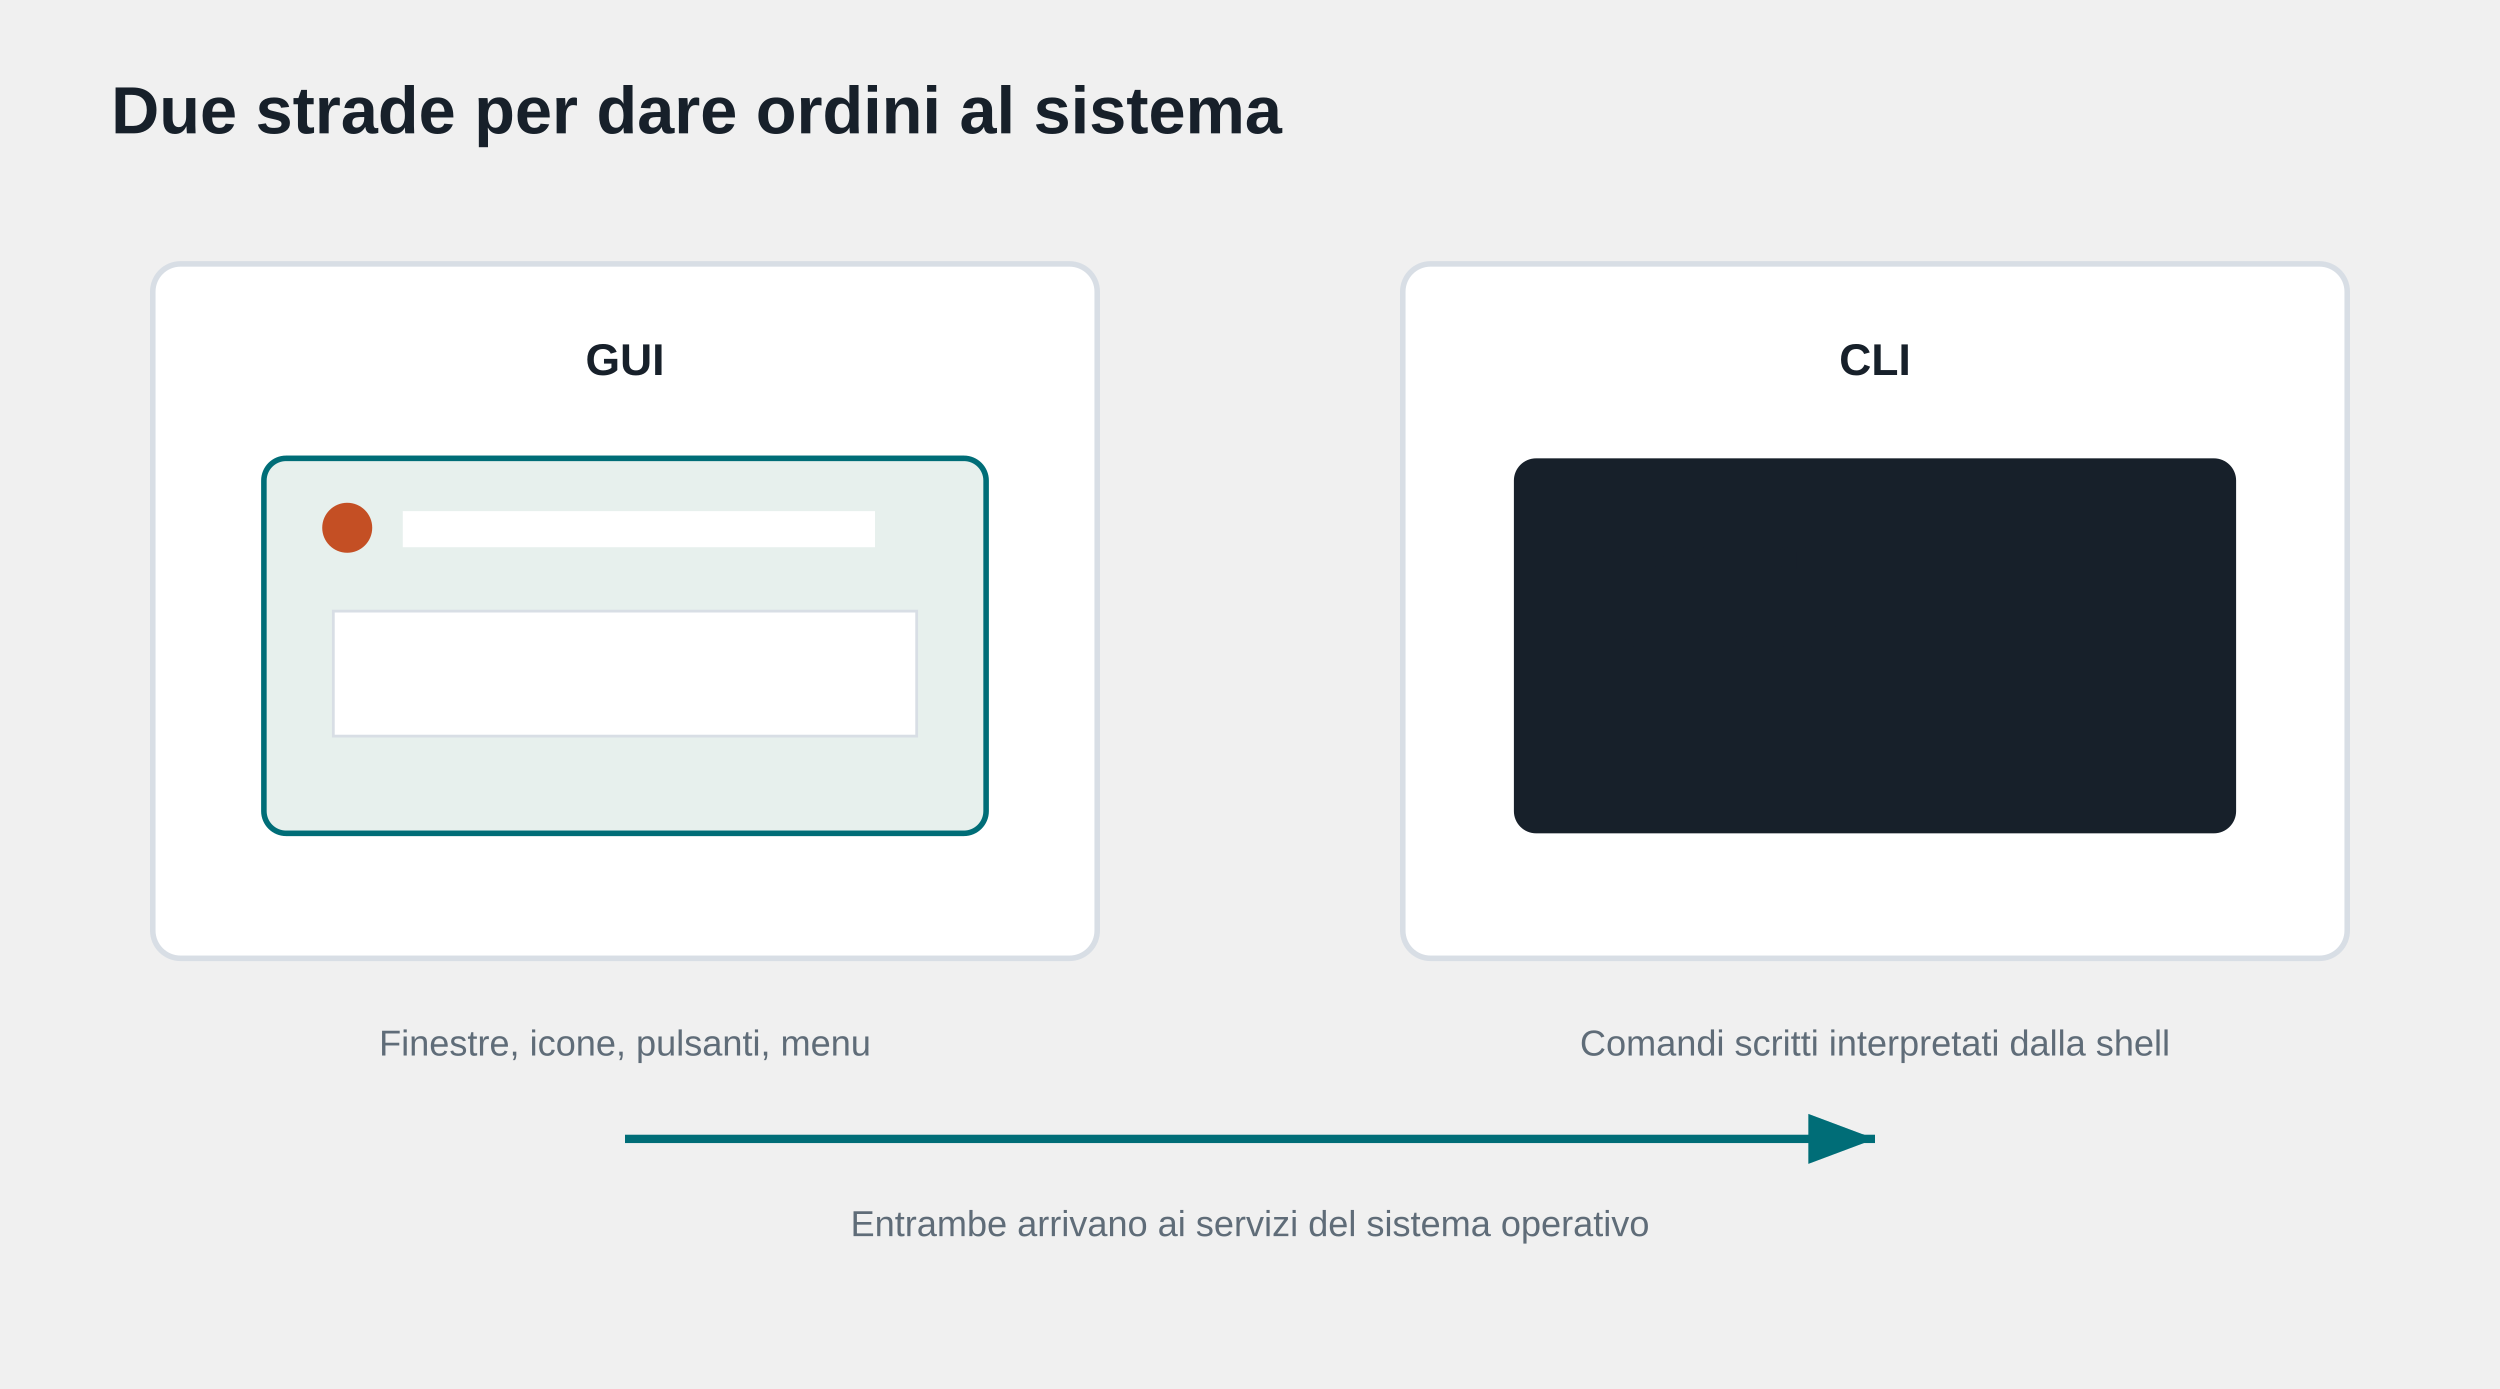
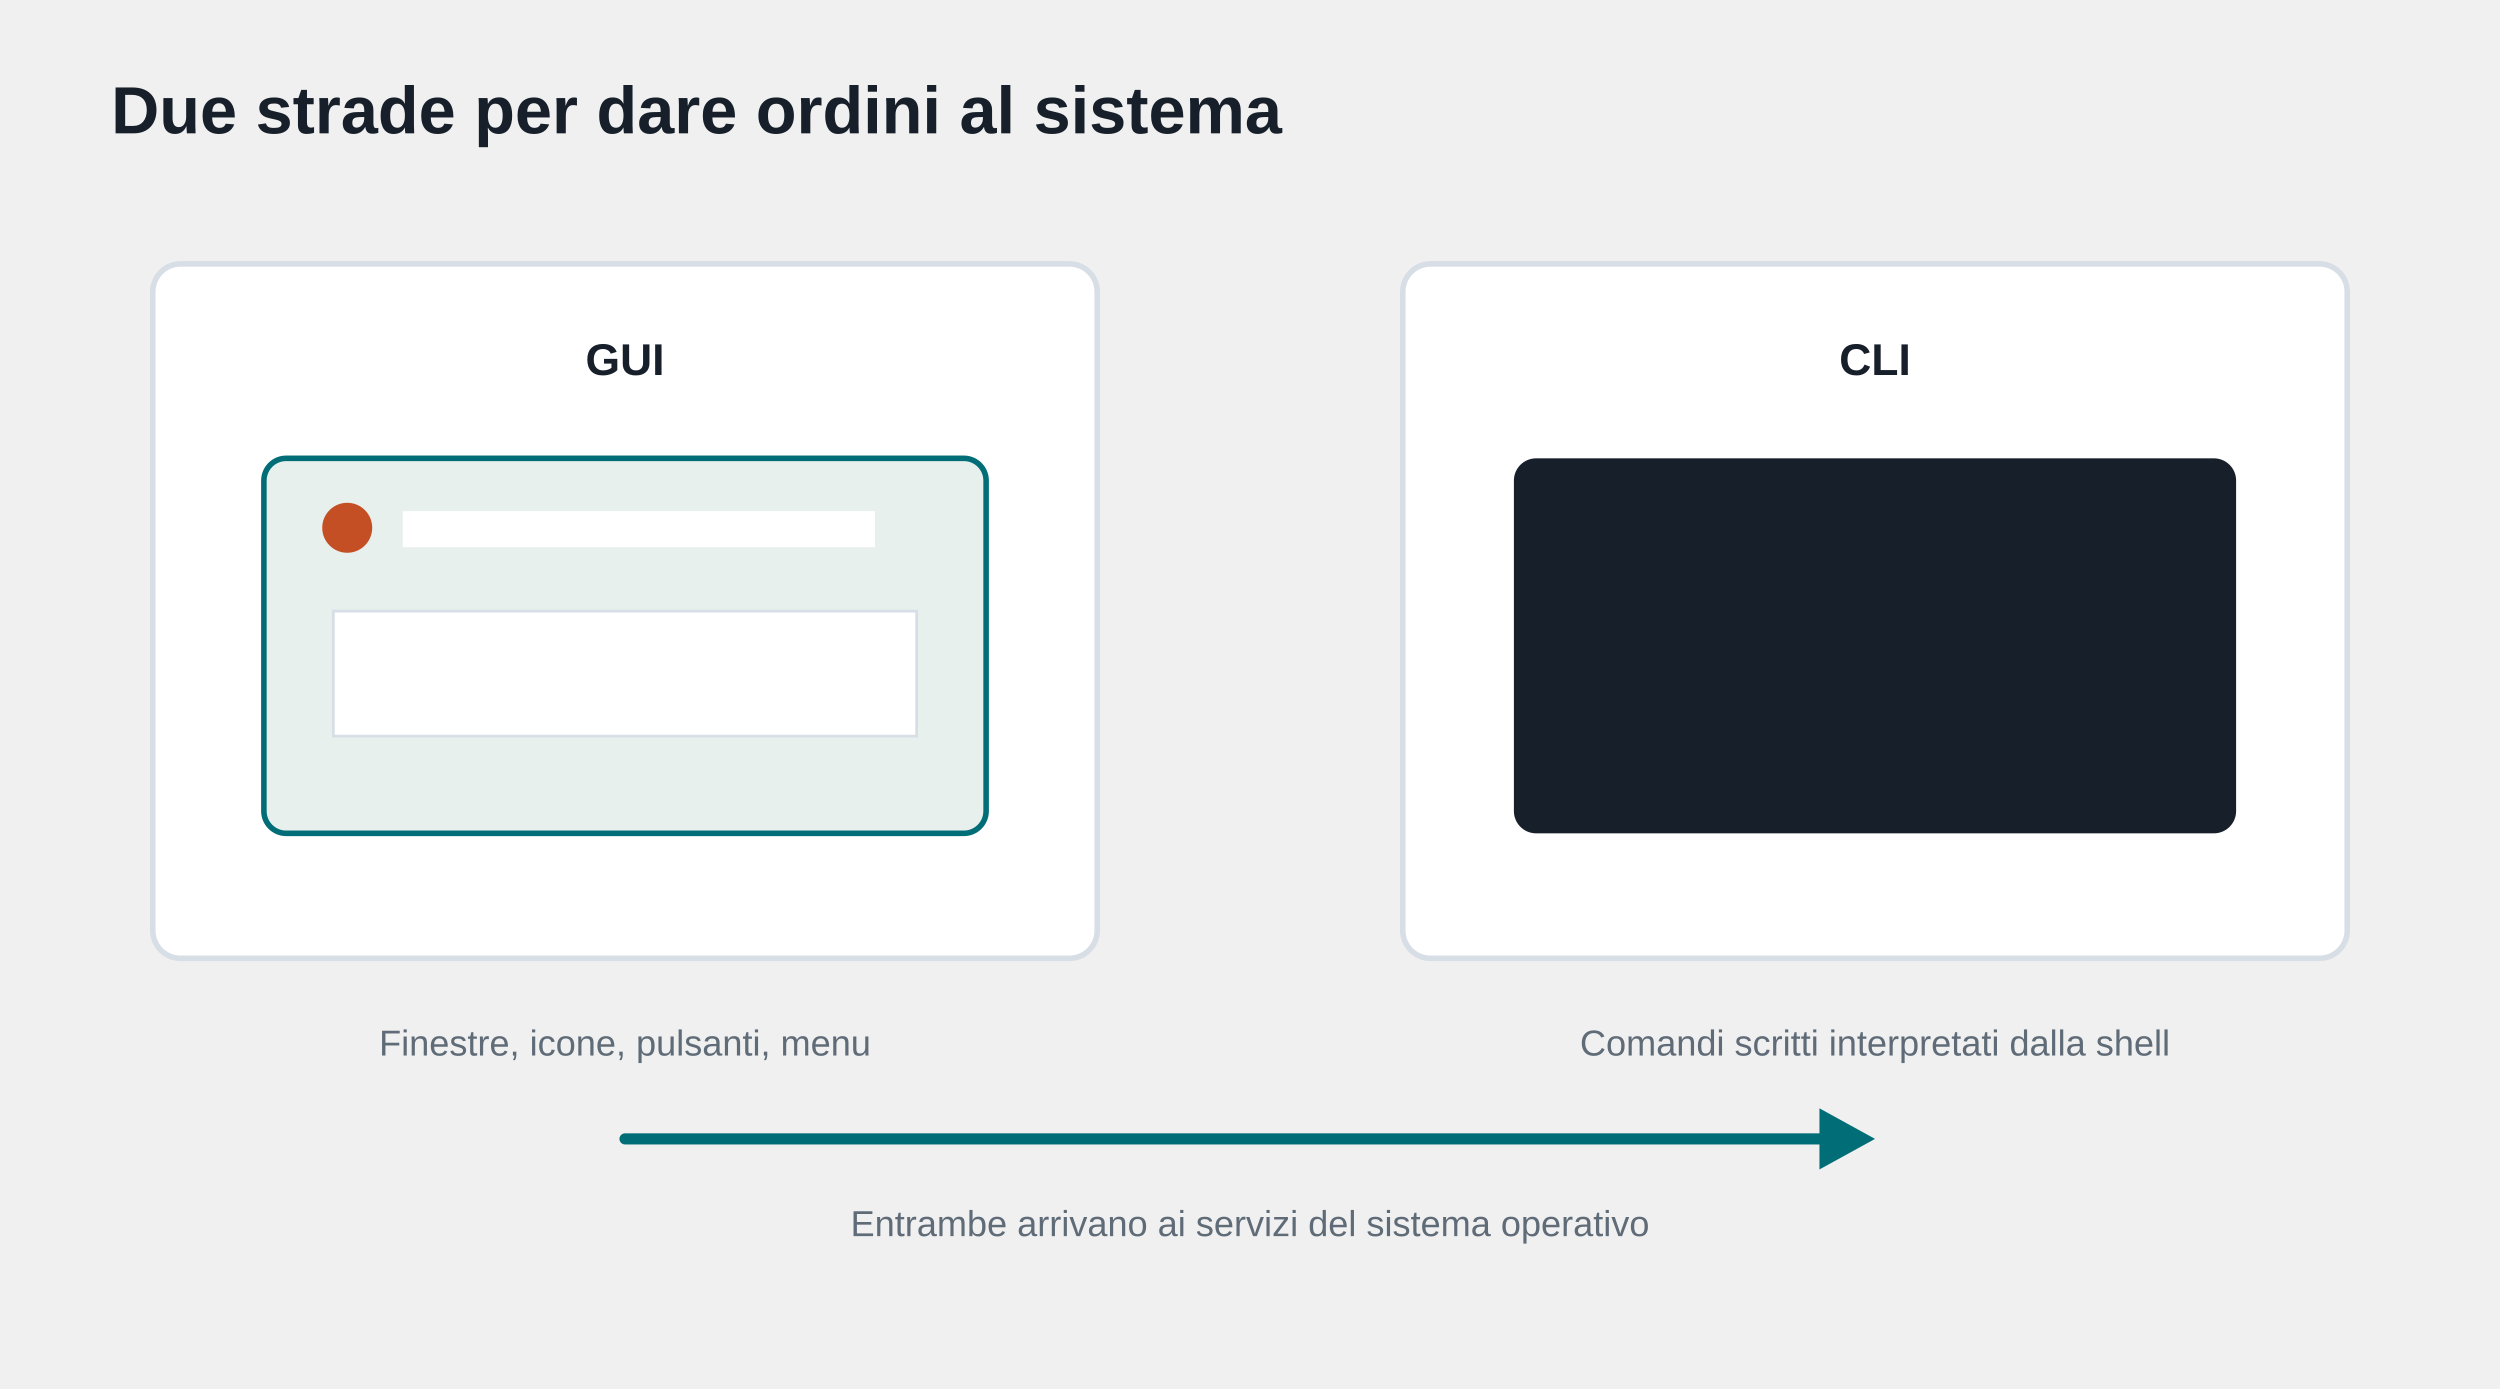
<svg xmlns="http://www.w3.org/2000/svg" viewBox="0 0 900 500" role="img" aria-labelledby="t d">
  <defs>
-     <marker id="arrow" markerWidth="10" markerHeight="10" refX="8" refY="3" orient="auto">
-       <path d="M0,0 L8,3 L0,6 Z" fill="#006d77" />
-     </marker>
    <style>
  text{font-family:Arial,Helvetica,sans-serif;fill:#17202a}
  .title{font-size:24px;font-weight:700}
  .label{font-size:16px;font-weight:700}
  .small{font-size:13px;fill:#5f6c78}
  .box{fill:#fff;stroke:#d8dee5;stroke-width:2;rx:10}
  .accent{fill:#e7f0ed;stroke:#006d77;stroke-width:2;rx:10}
  .warn{fill:#fff3ea;stroke:#c44f24;stroke-width:2;rx:10}
-   .line{stroke:#006d77;stroke-width:3;fill:none;marker-end:url(#arrow)}
+   .arrow-line{stroke:#006d77;stroke-width:4;stroke-linecap:round}
+   .arrow-head{fill:#006d77}
</style>
  </defs>
  <text x="40" y="48" class="title">Due strade per dare ordini al sistema</text>
  <rect x="55" y="95" width="340" height="250" class="box" />
  <text x="225" y="135" text-anchor="middle" class="label">GUI</text>
  <rect x="95" y="165" width="260" height="135" fill="#e7f0ed" stroke="#006d77" stroke-width="2" rx="8" />
  <circle cx="125" cy="190" r="9" fill="#c44f24" />
  <rect x="145" y="184" width="170" height="13" fill="#fff" />
  <rect x="120" y="220" width="210" height="45" fill="#fff" stroke="#d8dee5" />
  <text x="225" y="380" text-anchor="middle" class="small">Finestre, icone, pulsanti, menu</text>
  <rect x="505" y="95" width="340" height="250" class="box" />
  <text x="675" y="135" text-anchor="middle" class="label">CLI</text>
  <rect x="545" y="165" width="260" height="135" fill="#17202a" rx="8" />
  <text x="570" y="205" fill="#fff" font-size="15">cd Documenti</text>
  <text x="570" y="235" fill="#fff" font-size="15">mkdir esercizi</text>
  <text x="570" y="265" fill="#fff" font-size="15">dir</text>
  <text x="675" y="380" text-anchor="middle" class="small">Comandi scritti interpretati dalla shell</text>
-   <path d="M225 410 H675" class="line" />
+   <line x1="225" y1="410" x2="658" y2="410" class="arrow-line" />
+   <polygon points="675,410 655,399 655,421" class="arrow-head" />
  <text x="450" y="445" text-anchor="middle" class="small">Entrambe arrivano ai servizi del sistema operativo</text>
</svg>
